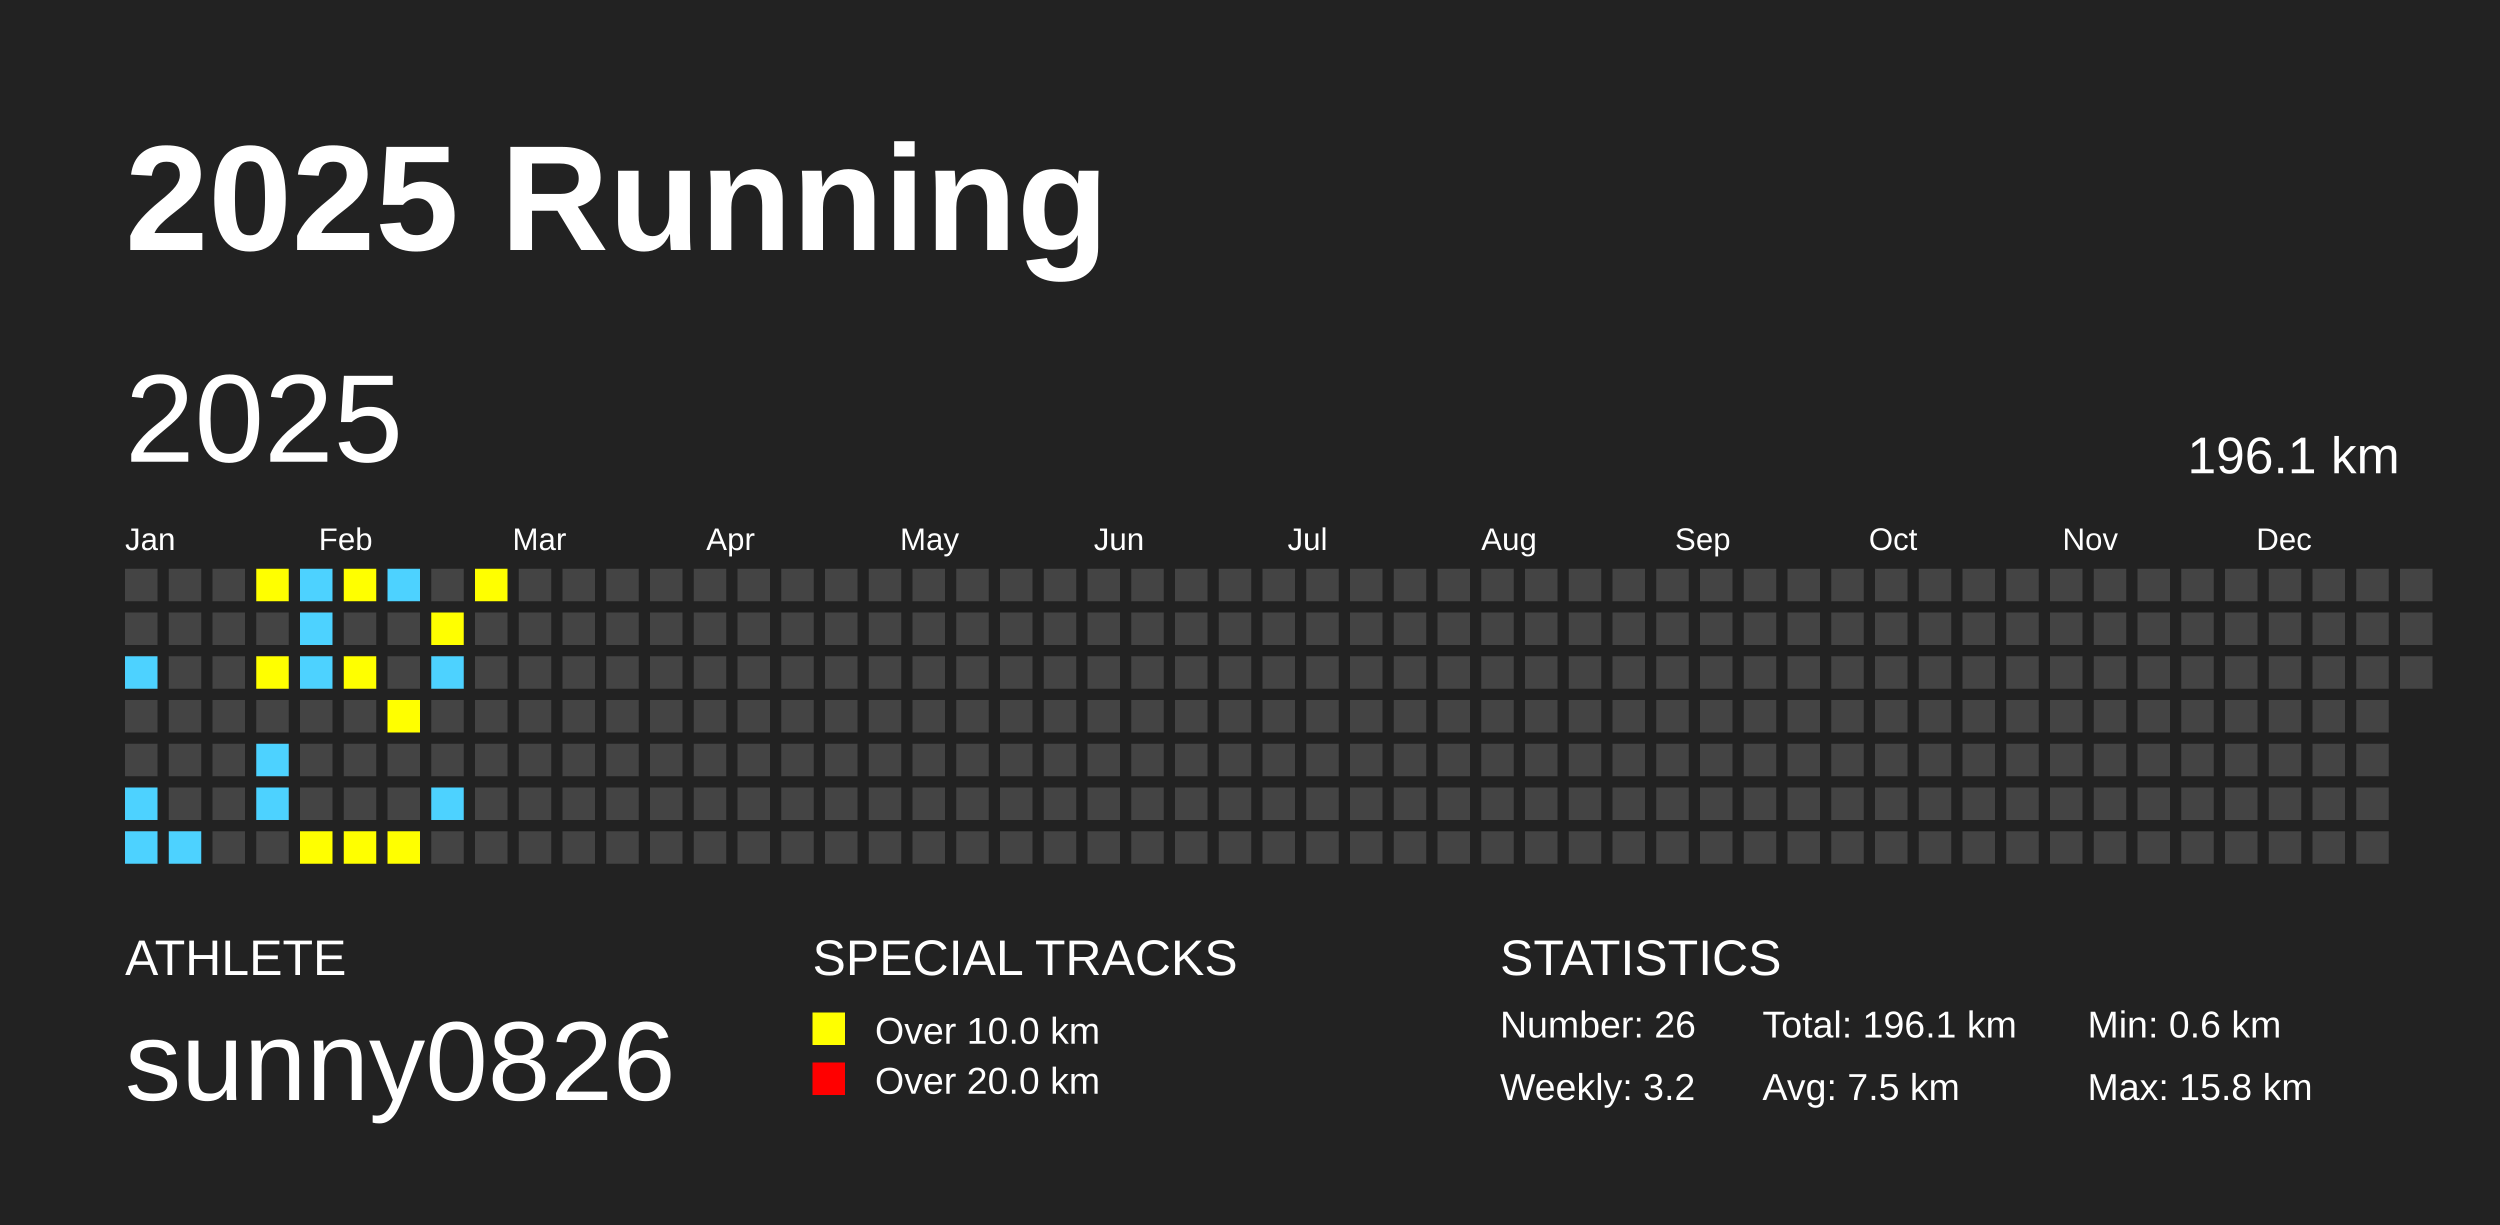
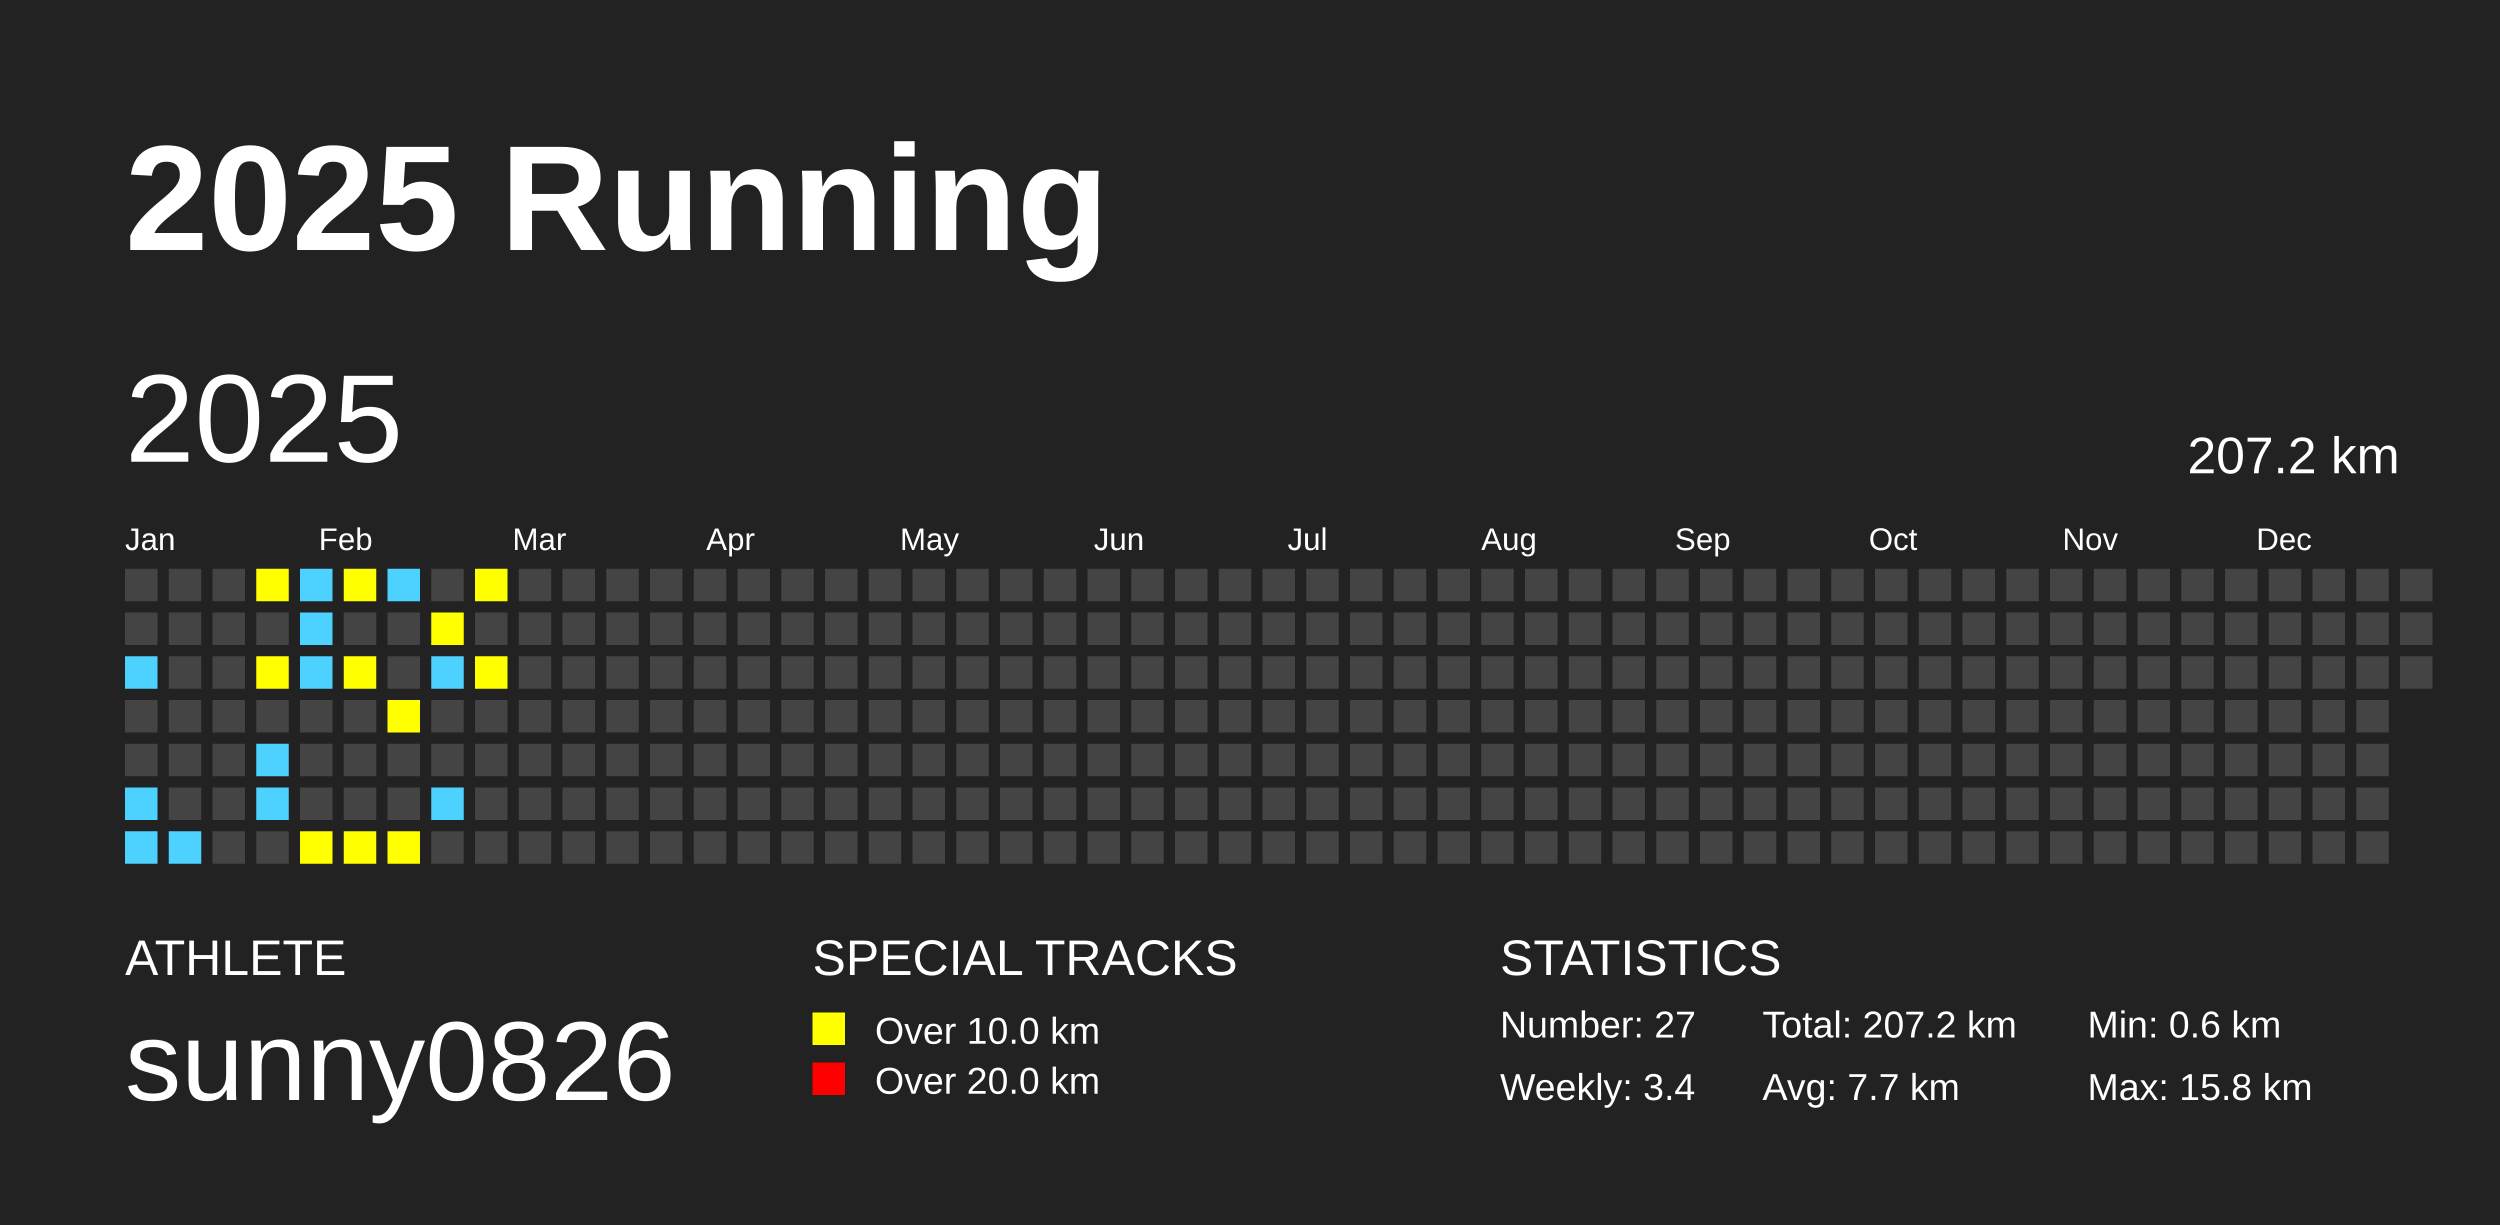
<svg xmlns="http://www.w3.org/2000/svg" baseProfile="full" height="98mm" version="1.1" viewBox="0,0,200,98" width="200mm">
  <defs />
  <rect fill="#222222" height="98" width="200" x="0" y="0" />
  <text fill="#FFFFFF" style="font-size:12px; font-family:Arial; font-weight:bold;" x="10" y="20">2025 Running</text>
  <text fill="#FFFFFF" style="font-size:4px; font-family:Arial" x="10" y="78">ATHLETE</text>
  <text fill="#FFFFFF" style="font-size:9px; font-family:Arial" x="10" y="88">sunny0826</text>
  <text fill="#FFFFFF" style="font-size:4px; font-family:Arial" x="65" y="78">SPECIAL TRACKS</text>
  <rect fill="yellow" height="2.6" width="2.6" x="65" y="81" />
  <text fill="#FFFFFF" style="font-size:3px; font-family:Arial" x="70" y="83.5">Over 10.0 km</text>
  <rect fill="red" height="2.6" width="2.6" x="65" y="85" />
  <text fill="#FFFFFF" style="font-size:3px; font-family:Arial" x="70" y="87.5">Over 20.0 km</text>
  <text fill="#FFFFFF" style="font-size:4px; font-family:Arial" x="120" y="78">STATISTICS</text>
-   <text fill="#FFFFFF" style="font-size:3px; font-family:Arial" x="120" y="83">Number: 26</text>
-   <text fill="#FFFFFF" style="font-size:3px; font-family:Arial" x="120" y="88">Weekly: 3.2</text>
-   <text fill="#FFFFFF" style="font-size:3px; font-family:Arial" x="141" y="83">Total: 196.1 km</text>
-   <text fill="#FFFFFF" style="font-size:3px; font-family:Arial" x="141" y="88">Avg: 7.5 km</text>
+   <text fill="#FFFFFF" style="font-size:3px; font-family:Arial" x="120" y="83">Number: 27</text>
+   <text fill="#FFFFFF" style="font-size:3px; font-family:Arial" x="120" y="88">Weekly: 3.4</text>
+   <text fill="#FFFFFF" style="font-size:3px; font-family:Arial" x="141" y="83">Total: 207.2 km</text>
+   <text fill="#FFFFFF" style="font-size:3px; font-family:Arial" x="141" y="88">Avg: 7.7 km</text>
  <text fill="#FFFFFF" style="font-size:3px; font-family:Arial" x="167" y="83">Min: 0.6 km</text>
  <text fill="#FFFFFF" style="font-size:3px; font-family:Arial" x="167" y="88">Max: 15.8 km</text>
  <text dominant-baseline="hanging" fill="#FFFFFF" style="font-size:10.0px; font-family:Arial;" x="10" y="30">2025</text>
-   <text dominant-baseline="hanging" fill="#FFFFFF" style="font-size:4.125px; font-family:Arial;" x="175" y="35">196.1 km</text>
+   <text dominant-baseline="hanging" fill="#FFFFFF" style="font-size:4.125px; font-family:Arial;" x="175" y="35">207.2 km</text>
  <text fill="#FFFFFF" style="font-size:2.5px; font-family:Arial" x="10.0" y="44">Jan</text>
  <text fill="#FFFFFF" style="font-size:2.5px; font-family:Arial" x="25.5" y="44">Feb</text>
  <text fill="#FFFFFF" style="font-size:2.5px; font-family:Arial" x="41.0" y="44">Mar</text>
  <text fill="#FFFFFF" style="font-size:2.5px; font-family:Arial" x="56.5" y="44">Apr</text>
  <text fill="#FFFFFF" style="font-size:2.5px; font-family:Arial" x="72.0" y="44">May</text>
  <text fill="#FFFFFF" style="font-size:2.5px; font-family:Arial" x="87.5" y="44">Jun</text>
  <text fill="#FFFFFF" style="font-size:2.5px; font-family:Arial" x="103.0" y="44">Jul</text>
  <text fill="#FFFFFF" style="font-size:2.5px; font-family:Arial" x="118.5" y="44">Aug</text>
  <text fill="#FFFFFF" style="font-size:2.5px; font-family:Arial" x="134.0" y="44">Sep</text>
  <text fill="#FFFFFF" style="font-size:2.5px; font-family:Arial" x="149.5" y="44">Oct</text>
  <text fill="#FFFFFF" style="font-size:2.5px; font-family:Arial" x="165.0" y="44">Nov</text>
  <text fill="#FFFFFF" style="font-size:2.5px; font-family:Arial" x="180.5" y="44">Dec</text>
  <rect fill="#444444" height="2.6" width="2.6" x="10.0" y="45.5" />
  <rect fill="#444444" height="2.6" width="2.6" x="10.0" y="49.0" />
  <rect fill="#4DD2FF" height="2.6" width="2.6" x="10.0" y="52.5" />
  <rect fill="#444444" height="2.6" width="2.6" x="10.0" y="56.0" />
  <rect fill="#444444" height="2.6" width="2.6" x="10.0" y="59.5" />
  <rect fill="#4DD2FF" height="2.6" width="2.6" x="10.0" y="63.0" />
  <rect fill="#4DD2FF" height="2.6" width="2.6" x="10.0" y="66.5" />
  <rect fill="#444444" height="2.6" width="2.6" x="13.5" y="45.5" />
  <rect fill="#444444" height="2.6" width="2.6" x="13.5" y="49.0" />
  <rect fill="#444444" height="2.6" width="2.6" x="13.5" y="52.5" />
  <rect fill="#444444" height="2.6" width="2.6" x="13.5" y="56.0" />
  <rect fill="#444444" height="2.6" width="2.6" x="13.5" y="59.5" />
  <rect fill="#444444" height="2.6" width="2.6" x="13.5" y="63.0" />
  <rect fill="#4DD2FF" height="2.6" width="2.6" x="13.5" y="66.5" />
  <rect fill="#444444" height="2.6" width="2.6" x="17.0" y="45.5" />
  <rect fill="#444444" height="2.6" width="2.6" x="17.0" y="49.0" />
  <rect fill="#444444" height="2.6" width="2.6" x="17.0" y="52.5" />
  <rect fill="#444444" height="2.6" width="2.6" x="17.0" y="56.0" />
  <rect fill="#444444" height="2.6" width="2.6" x="17.0" y="59.5" />
  <rect fill="#444444" height="2.6" width="2.6" x="17.0" y="63.0" />
  <rect fill="#444444" height="2.6" width="2.6" x="17.0" y="66.5" />
  <rect fill="yellow" height="2.6" width="2.6" x="20.5" y="45.5" />
  <rect fill="#444444" height="2.6" width="2.6" x="20.5" y="49.0" />
  <rect fill="yellow" height="2.6" width="2.6" x="20.5" y="52.5" />
  <rect fill="#444444" height="2.6" width="2.6" x="20.5" y="56.0" />
  <rect fill="#4DD2FF" height="2.6" width="2.6" x="20.5" y="59.5" />
  <rect fill="#4DD2FF" height="2.6" width="2.6" x="20.5" y="63.0" />
  <rect fill="#444444" height="2.6" width="2.6" x="20.5" y="66.5" />
  <rect fill="#4DD2FF" height="2.6" width="2.6" x="24.0" y="45.5" />
  <rect fill="#4DD2FF" height="2.6" width="2.6" x="24.0" y="49.0" />
  <rect fill="#4DD2FF" height="2.6" width="2.6" x="24.0" y="52.5" />
  <rect fill="#444444" height="2.6" width="2.6" x="24.0" y="56.0" />
  <rect fill="#444444" height="2.6" width="2.6" x="24.0" y="59.5" />
  <rect fill="#444444" height="2.6" width="2.6" x="24.0" y="63.0" />
  <rect fill="yellow" height="2.6" width="2.6" x="24.0" y="66.5" />
  <rect fill="yellow" height="2.6" width="2.6" x="27.5" y="45.5" />
  <rect fill="#444444" height="2.6" width="2.6" x="27.5" y="49.0" />
  <rect fill="yellow" height="2.6" width="2.6" x="27.5" y="52.5" />
  <rect fill="#444444" height="2.6" width="2.6" x="27.5" y="56.0" />
  <rect fill="#444444" height="2.6" width="2.6" x="27.5" y="59.5" />
  <rect fill="#444444" height="2.6" width="2.6" x="27.5" y="63.0" />
  <rect fill="yellow" height="2.6" width="2.6" x="27.5" y="66.5" />
  <rect fill="#4DD2FF" height="2.6" width="2.6" x="31.0" y="45.5" />
  <rect fill="#444444" height="2.6" width="2.6" x="31.0" y="49.0" />
  <rect fill="#444444" height="2.6" width="2.6" x="31.0" y="52.5" />
  <rect fill="yellow" height="2.6" width="2.6" x="31.0" y="56.0" />
  <rect fill="#444444" height="2.6" width="2.6" x="31.0" y="59.5" />
  <rect fill="#444444" height="2.6" width="2.6" x="31.0" y="63.0" />
  <rect fill="yellow" height="2.6" width="2.6" x="31.0" y="66.5" />
  <rect fill="#444444" height="2.6" width="2.6" x="34.5" y="45.5" />
  <rect fill="yellow" height="2.6" width="2.6" x="34.5" y="49.0" />
  <rect fill="#4DD2FF" height="2.6" width="2.6" x="34.5" y="52.5" />
  <rect fill="#444444" height="2.6" width="2.6" x="34.5" y="56.0" />
  <rect fill="#444444" height="2.6" width="2.6" x="34.5" y="59.5" />
  <rect fill="#4DD2FF" height="2.6" width="2.6" x="34.5" y="63.0" />
  <rect fill="#444444" height="2.6" width="2.6" x="34.5" y="66.5" />
  <rect fill="yellow" height="2.6" width="2.6" x="38.0" y="45.5" />
  <rect fill="#444444" height="2.6" width="2.6" x="38.0" y="49.0" />
-   <rect fill="#444444" height="2.6" width="2.6" x="38.0" y="52.5" />
+   <rect fill="yellow" height="2.6" width="2.6" x="38.0" y="52.5" />
  <rect fill="#444444" height="2.6" width="2.6" x="38.0" y="56.0" />
  <rect fill="#444444" height="2.6" width="2.6" x="38.0" y="59.5" />
  <rect fill="#444444" height="2.6" width="2.6" x="38.0" y="63.0" />
  <rect fill="#444444" height="2.6" width="2.6" x="38.0" y="66.5" />
  <rect fill="#444444" height="2.6" width="2.6" x="41.5" y="45.5" />
  <rect fill="#444444" height="2.6" width="2.6" x="41.5" y="49.0" />
  <rect fill="#444444" height="2.6" width="2.6" x="41.5" y="52.5" />
  <rect fill="#444444" height="2.6" width="2.6" x="41.5" y="56.0" />
  <rect fill="#444444" height="2.6" width="2.6" x="41.5" y="59.5" />
  <rect fill="#444444" height="2.6" width="2.6" x="41.5" y="63.0" />
  <rect fill="#444444" height="2.6" width="2.6" x="41.5" y="66.5" />
  <rect fill="#444444" height="2.6" width="2.6" x="45.0" y="45.5" />
  <rect fill="#444444" height="2.6" width="2.6" x="45.0" y="49.0" />
  <rect fill="#444444" height="2.6" width="2.6" x="45.0" y="52.5" />
  <rect fill="#444444" height="2.6" width="2.6" x="45.0" y="56.0" />
  <rect fill="#444444" height="2.6" width="2.6" x="45.0" y="59.5" />
  <rect fill="#444444" height="2.6" width="2.6" x="45.0" y="63.0" />
  <rect fill="#444444" height="2.6" width="2.6" x="45.0" y="66.5" />
  <rect fill="#444444" height="2.6" width="2.6" x="48.5" y="45.5" />
  <rect fill="#444444" height="2.6" width="2.6" x="48.5" y="49.0" />
  <rect fill="#444444" height="2.6" width="2.6" x="48.5" y="52.5" />
  <rect fill="#444444" height="2.6" width="2.6" x="48.5" y="56.0" />
  <rect fill="#444444" height="2.6" width="2.6" x="48.5" y="59.5" />
  <rect fill="#444444" height="2.6" width="2.6" x="48.5" y="63.0" />
  <rect fill="#444444" height="2.6" width="2.6" x="48.5" y="66.5" />
  <rect fill="#444444" height="2.6" width="2.6" x="52.0" y="45.5" />
  <rect fill="#444444" height="2.6" width="2.6" x="52.0" y="49.0" />
  <rect fill="#444444" height="2.6" width="2.6" x="52.0" y="52.5" />
  <rect fill="#444444" height="2.6" width="2.6" x="52.0" y="56.0" />
  <rect fill="#444444" height="2.6" width="2.6" x="52.0" y="59.5" />
  <rect fill="#444444" height="2.6" width="2.6" x="52.0" y="63.0" />
  <rect fill="#444444" height="2.6" width="2.6" x="52.0" y="66.5" />
  <rect fill="#444444" height="2.6" width="2.6" x="55.5" y="45.5" />
  <rect fill="#444444" height="2.6" width="2.6" x="55.5" y="49.0" />
  <rect fill="#444444" height="2.6" width="2.6" x="55.5" y="52.5" />
  <rect fill="#444444" height="2.6" width="2.6" x="55.5" y="56.0" />
  <rect fill="#444444" height="2.6" width="2.6" x="55.5" y="59.5" />
  <rect fill="#444444" height="2.6" width="2.6" x="55.5" y="63.0" />
  <rect fill="#444444" height="2.6" width="2.6" x="55.5" y="66.5" />
  <rect fill="#444444" height="2.6" width="2.6" x="59.0" y="45.5" />
  <rect fill="#444444" height="2.6" width="2.6" x="59.0" y="49.0" />
  <rect fill="#444444" height="2.6" width="2.6" x="59.0" y="52.5" />
  <rect fill="#444444" height="2.6" width="2.6" x="59.0" y="56.0" />
  <rect fill="#444444" height="2.6" width="2.6" x="59.0" y="59.5" />
  <rect fill="#444444" height="2.6" width="2.6" x="59.0" y="63.0" />
  <rect fill="#444444" height="2.6" width="2.6" x="59.0" y="66.5" />
  <rect fill="#444444" height="2.6" width="2.6" x="62.5" y="45.5" />
  <rect fill="#444444" height="2.6" width="2.6" x="62.5" y="49.0" />
  <rect fill="#444444" height="2.6" width="2.6" x="62.5" y="52.5" />
  <rect fill="#444444" height="2.6" width="2.6" x="62.5" y="56.0" />
  <rect fill="#444444" height="2.6" width="2.6" x="62.5" y="59.5" />
  <rect fill="#444444" height="2.6" width="2.6" x="62.5" y="63.0" />
  <rect fill="#444444" height="2.6" width="2.6" x="62.5" y="66.5" />
  <rect fill="#444444" height="2.6" width="2.6" x="66.0" y="45.5" />
  <rect fill="#444444" height="2.6" width="2.6" x="66.0" y="49.0" />
  <rect fill="#444444" height="2.6" width="2.6" x="66.0" y="52.5" />
  <rect fill="#444444" height="2.6" width="2.6" x="66.0" y="56.0" />
  <rect fill="#444444" height="2.6" width="2.6" x="66.0" y="59.5" />
  <rect fill="#444444" height="2.6" width="2.6" x="66.0" y="63.0" />
  <rect fill="#444444" height="2.6" width="2.6" x="66.0" y="66.5" />
  <rect fill="#444444" height="2.6" width="2.6" x="69.5" y="45.5" />
  <rect fill="#444444" height="2.6" width="2.6" x="69.5" y="49.0" />
  <rect fill="#444444" height="2.6" width="2.6" x="69.5" y="52.5" />
  <rect fill="#444444" height="2.6" width="2.6" x="69.5" y="56.0" />
  <rect fill="#444444" height="2.6" width="2.6" x="69.5" y="59.5" />
  <rect fill="#444444" height="2.6" width="2.6" x="69.5" y="63.0" />
  <rect fill="#444444" height="2.6" width="2.6" x="69.5" y="66.5" />
  <rect fill="#444444" height="2.6" width="2.6" x="73.0" y="45.5" />
  <rect fill="#444444" height="2.6" width="2.6" x="73.0" y="49.0" />
  <rect fill="#444444" height="2.6" width="2.6" x="73.0" y="52.5" />
  <rect fill="#444444" height="2.6" width="2.6" x="73.0" y="56.0" />
  <rect fill="#444444" height="2.6" width="2.6" x="73.0" y="59.5" />
  <rect fill="#444444" height="2.6" width="2.6" x="73.0" y="63.0" />
  <rect fill="#444444" height="2.6" width="2.6" x="73.0" y="66.5" />
  <rect fill="#444444" height="2.6" width="2.6" x="76.5" y="45.5" />
  <rect fill="#444444" height="2.6" width="2.6" x="76.5" y="49.0" />
  <rect fill="#444444" height="2.6" width="2.6" x="76.5" y="52.5" />
  <rect fill="#444444" height="2.6" width="2.6" x="76.5" y="56.0" />
  <rect fill="#444444" height="2.6" width="2.6" x="76.5" y="59.5" />
  <rect fill="#444444" height="2.6" width="2.6" x="76.5" y="63.0" />
  <rect fill="#444444" height="2.6" width="2.6" x="76.5" y="66.5" />
  <rect fill="#444444" height="2.6" width="2.6" x="80.0" y="45.5" />
  <rect fill="#444444" height="2.6" width="2.6" x="80.0" y="49.0" />
  <rect fill="#444444" height="2.6" width="2.6" x="80.0" y="52.5" />
  <rect fill="#444444" height="2.6" width="2.6" x="80.0" y="56.0" />
  <rect fill="#444444" height="2.6" width="2.6" x="80.0" y="59.5" />
  <rect fill="#444444" height="2.6" width="2.6" x="80.0" y="63.0" />
  <rect fill="#444444" height="2.6" width="2.6" x="80.0" y="66.5" />
  <rect fill="#444444" height="2.6" width="2.6" x="83.5" y="45.5" />
  <rect fill="#444444" height="2.6" width="2.6" x="83.5" y="49.0" />
  <rect fill="#444444" height="2.6" width="2.6" x="83.5" y="52.5" />
  <rect fill="#444444" height="2.6" width="2.6" x="83.5" y="56.0" />
  <rect fill="#444444" height="2.6" width="2.6" x="83.5" y="59.5" />
  <rect fill="#444444" height="2.6" width="2.6" x="83.5" y="63.0" />
  <rect fill="#444444" height="2.6" width="2.6" x="83.5" y="66.5" />
  <rect fill="#444444" height="2.6" width="2.6" x="87.0" y="45.5" />
  <rect fill="#444444" height="2.6" width="2.6" x="87.0" y="49.0" />
  <rect fill="#444444" height="2.6" width="2.6" x="87.0" y="52.5" />
  <rect fill="#444444" height="2.6" width="2.6" x="87.0" y="56.0" />
  <rect fill="#444444" height="2.6" width="2.6" x="87.0" y="59.5" />
  <rect fill="#444444" height="2.6" width="2.6" x="87.0" y="63.0" />
  <rect fill="#444444" height="2.6" width="2.6" x="87.0" y="66.5" />
  <rect fill="#444444" height="2.6" width="2.6" x="90.5" y="45.5" />
  <rect fill="#444444" height="2.6" width="2.6" x="90.5" y="49.0" />
  <rect fill="#444444" height="2.6" width="2.6" x="90.5" y="52.5" />
  <rect fill="#444444" height="2.6" width="2.6" x="90.5" y="56.0" />
  <rect fill="#444444" height="2.6" width="2.6" x="90.5" y="59.5" />
  <rect fill="#444444" height="2.6" width="2.6" x="90.5" y="63.0" />
  <rect fill="#444444" height="2.6" width="2.6" x="90.5" y="66.5" />
  <rect fill="#444444" height="2.6" width="2.6" x="94.0" y="45.5" />
  <rect fill="#444444" height="2.6" width="2.6" x="94.0" y="49.0" />
  <rect fill="#444444" height="2.6" width="2.6" x="94.0" y="52.5" />
  <rect fill="#444444" height="2.6" width="2.6" x="94.0" y="56.0" />
  <rect fill="#444444" height="2.6" width="2.6" x="94.0" y="59.5" />
  <rect fill="#444444" height="2.6" width="2.6" x="94.0" y="63.0" />
  <rect fill="#444444" height="2.6" width="2.6" x="94.0" y="66.5" />
  <rect fill="#444444" height="2.6" width="2.6" x="97.5" y="45.5" />
  <rect fill="#444444" height="2.6" width="2.6" x="97.5" y="49.0" />
  <rect fill="#444444" height="2.6" width="2.6" x="97.5" y="52.5" />
  <rect fill="#444444" height="2.6" width="2.6" x="97.5" y="56.0" />
  <rect fill="#444444" height="2.6" width="2.6" x="97.5" y="59.5" />
  <rect fill="#444444" height="2.6" width="2.6" x="97.5" y="63.0" />
  <rect fill="#444444" height="2.6" width="2.6" x="97.5" y="66.5" />
  <rect fill="#444444" height="2.6" width="2.6" x="101.0" y="45.5" />
  <rect fill="#444444" height="2.6" width="2.6" x="101.0" y="49.0" />
  <rect fill="#444444" height="2.6" width="2.6" x="101.0" y="52.5" />
  <rect fill="#444444" height="2.6" width="2.6" x="101.0" y="56.0" />
  <rect fill="#444444" height="2.6" width="2.6" x="101.0" y="59.5" />
  <rect fill="#444444" height="2.6" width="2.6" x="101.0" y="63.0" />
  <rect fill="#444444" height="2.6" width="2.6" x="101.0" y="66.5" />
  <rect fill="#444444" height="2.6" width="2.6" x="104.5" y="45.5" />
  <rect fill="#444444" height="2.6" width="2.6" x="104.5" y="49.0" />
  <rect fill="#444444" height="2.6" width="2.6" x="104.5" y="52.5" />
  <rect fill="#444444" height="2.6" width="2.6" x="104.5" y="56.0" />
  <rect fill="#444444" height="2.6" width="2.6" x="104.5" y="59.5" />
  <rect fill="#444444" height="2.6" width="2.6" x="104.5" y="63.0" />
  <rect fill="#444444" height="2.6" width="2.6" x="104.5" y="66.5" />
  <rect fill="#444444" height="2.6" width="2.6" x="108.0" y="45.5" />
  <rect fill="#444444" height="2.6" width="2.6" x="108.0" y="49.0" />
  <rect fill="#444444" height="2.6" width="2.6" x="108.0" y="52.5" />
  <rect fill="#444444" height="2.6" width="2.6" x="108.0" y="56.0" />
  <rect fill="#444444" height="2.6" width="2.6" x="108.0" y="59.5" />
  <rect fill="#444444" height="2.6" width="2.6" x="108.0" y="63.0" />
  <rect fill="#444444" height="2.6" width="2.6" x="108.0" y="66.5" />
  <rect fill="#444444" height="2.6" width="2.6" x="111.5" y="45.5" />
  <rect fill="#444444" height="2.6" width="2.6" x="111.5" y="49.0" />
  <rect fill="#444444" height="2.6" width="2.6" x="111.5" y="52.5" />
  <rect fill="#444444" height="2.6" width="2.6" x="111.5" y="56.0" />
  <rect fill="#444444" height="2.6" width="2.6" x="111.5" y="59.5" />
  <rect fill="#444444" height="2.6" width="2.6" x="111.5" y="63.0" />
  <rect fill="#444444" height="2.6" width="2.6" x="111.5" y="66.5" />
  <rect fill="#444444" height="2.6" width="2.6" x="115.0" y="45.5" />
  <rect fill="#444444" height="2.6" width="2.6" x="115.0" y="49.0" />
  <rect fill="#444444" height="2.6" width="2.6" x="115.0" y="52.5" />
  <rect fill="#444444" height="2.6" width="2.6" x="115.0" y="56.0" />
  <rect fill="#444444" height="2.6" width="2.6" x="115.0" y="59.5" />
  <rect fill="#444444" height="2.6" width="2.6" x="115.0" y="63.0" />
  <rect fill="#444444" height="2.6" width="2.6" x="115.0" y="66.5" />
  <rect fill="#444444" height="2.6" width="2.6" x="118.5" y="45.5" />
  <rect fill="#444444" height="2.6" width="2.6" x="118.5" y="49.0" />
  <rect fill="#444444" height="2.6" width="2.6" x="118.5" y="52.5" />
  <rect fill="#444444" height="2.6" width="2.6" x="118.5" y="56.0" />
  <rect fill="#444444" height="2.6" width="2.6" x="118.5" y="59.5" />
  <rect fill="#444444" height="2.6" width="2.6" x="118.5" y="63.0" />
  <rect fill="#444444" height="2.6" width="2.6" x="118.5" y="66.5" />
  <rect fill="#444444" height="2.6" width="2.6" x="122.0" y="45.5" />
  <rect fill="#444444" height="2.6" width="2.6" x="122.0" y="49.0" />
  <rect fill="#444444" height="2.6" width="2.6" x="122.0" y="52.5" />
  <rect fill="#444444" height="2.6" width="2.6" x="122.0" y="56.0" />
  <rect fill="#444444" height="2.6" width="2.6" x="122.0" y="59.5" />
  <rect fill="#444444" height="2.6" width="2.6" x="122.0" y="63.0" />
  <rect fill="#444444" height="2.6" width="2.6" x="122.0" y="66.5" />
  <rect fill="#444444" height="2.6" width="2.6" x="125.5" y="45.5" />
  <rect fill="#444444" height="2.6" width="2.6" x="125.5" y="49.0" />
  <rect fill="#444444" height="2.6" width="2.6" x="125.5" y="52.5" />
  <rect fill="#444444" height="2.6" width="2.6" x="125.5" y="56.0" />
  <rect fill="#444444" height="2.6" width="2.6" x="125.5" y="59.5" />
  <rect fill="#444444" height="2.6" width="2.6" x="125.5" y="63.0" />
  <rect fill="#444444" height="2.6" width="2.6" x="125.5" y="66.5" />
  <rect fill="#444444" height="2.6" width="2.6" x="129.0" y="45.5" />
  <rect fill="#444444" height="2.6" width="2.6" x="129.0" y="49.0" />
  <rect fill="#444444" height="2.6" width="2.6" x="129.0" y="52.5" />
  <rect fill="#444444" height="2.6" width="2.6" x="129.0" y="56.0" />
  <rect fill="#444444" height="2.6" width="2.6" x="129.0" y="59.5" />
  <rect fill="#444444" height="2.6" width="2.6" x="129.0" y="63.0" />
  <rect fill="#444444" height="2.6" width="2.6" x="129.0" y="66.5" />
  <rect fill="#444444" height="2.6" width="2.6" x="132.5" y="45.5" />
  <rect fill="#444444" height="2.6" width="2.6" x="132.5" y="49.0" />
  <rect fill="#444444" height="2.6" width="2.6" x="132.5" y="52.5" />
  <rect fill="#444444" height="2.6" width="2.6" x="132.5" y="56.0" />
  <rect fill="#444444" height="2.6" width="2.6" x="132.5" y="59.5" />
  <rect fill="#444444" height="2.6" width="2.6" x="132.5" y="63.0" />
  <rect fill="#444444" height="2.6" width="2.6" x="132.5" y="66.5" />
  <rect fill="#444444" height="2.6" width="2.6" x="136.0" y="45.5" />
  <rect fill="#444444" height="2.6" width="2.6" x="136.0" y="49.0" />
  <rect fill="#444444" height="2.6" width="2.6" x="136.0" y="52.5" />
  <rect fill="#444444" height="2.6" width="2.6" x="136.0" y="56.0" />
  <rect fill="#444444" height="2.6" width="2.6" x="136.0" y="59.5" />
  <rect fill="#444444" height="2.6" width="2.6" x="136.0" y="63.0" />
  <rect fill="#444444" height="2.6" width="2.6" x="136.0" y="66.5" />
  <rect fill="#444444" height="2.6" width="2.6" x="139.5" y="45.5" />
  <rect fill="#444444" height="2.6" width="2.6" x="139.5" y="49.0" />
  <rect fill="#444444" height="2.6" width="2.6" x="139.5" y="52.5" />
  <rect fill="#444444" height="2.6" width="2.6" x="139.5" y="56.0" />
  <rect fill="#444444" height="2.6" width="2.6" x="139.5" y="59.5" />
  <rect fill="#444444" height="2.6" width="2.6" x="139.5" y="63.0" />
  <rect fill="#444444" height="2.6" width="2.6" x="139.5" y="66.5" />
  <rect fill="#444444" height="2.6" width="2.6" x="143.0" y="45.5" />
  <rect fill="#444444" height="2.6" width="2.6" x="143.0" y="49.0" />
  <rect fill="#444444" height="2.6" width="2.6" x="143.0" y="52.5" />
  <rect fill="#444444" height="2.6" width="2.6" x="143.0" y="56.0" />
  <rect fill="#444444" height="2.6" width="2.6" x="143.0" y="59.5" />
  <rect fill="#444444" height="2.6" width="2.6" x="143.0" y="63.0" />
  <rect fill="#444444" height="2.6" width="2.6" x="143.0" y="66.5" />
  <rect fill="#444444" height="2.6" width="2.6" x="146.5" y="45.5" />
  <rect fill="#444444" height="2.6" width="2.6" x="146.5" y="49.0" />
  <rect fill="#444444" height="2.6" width="2.6" x="146.5" y="52.5" />
  <rect fill="#444444" height="2.6" width="2.6" x="146.5" y="56.0" />
  <rect fill="#444444" height="2.6" width="2.6" x="146.5" y="59.5" />
  <rect fill="#444444" height="2.6" width="2.6" x="146.5" y="63.0" />
  <rect fill="#444444" height="2.6" width="2.6" x="146.5" y="66.5" />
  <rect fill="#444444" height="2.6" width="2.6" x="150.0" y="45.5" />
  <rect fill="#444444" height="2.6" width="2.6" x="150.0" y="49.0" />
  <rect fill="#444444" height="2.6" width="2.6" x="150.0" y="52.5" />
  <rect fill="#444444" height="2.6" width="2.6" x="150.0" y="56.0" />
  <rect fill="#444444" height="2.6" width="2.6" x="150.0" y="59.5" />
  <rect fill="#444444" height="2.6" width="2.6" x="150.0" y="63.0" />
  <rect fill="#444444" height="2.6" width="2.6" x="150.0" y="66.5" />
  <rect fill="#444444" height="2.6" width="2.6" x="153.5" y="45.5" />
  <rect fill="#444444" height="2.6" width="2.6" x="153.5" y="49.0" />
  <rect fill="#444444" height="2.6" width="2.6" x="153.5" y="52.5" />
  <rect fill="#444444" height="2.6" width="2.6" x="153.5" y="56.0" />
  <rect fill="#444444" height="2.6" width="2.6" x="153.5" y="59.5" />
  <rect fill="#444444" height="2.6" width="2.6" x="153.5" y="63.0" />
  <rect fill="#444444" height="2.6" width="2.6" x="153.5" y="66.5" />
  <rect fill="#444444" height="2.6" width="2.6" x="157.0" y="45.5" />
  <rect fill="#444444" height="2.6" width="2.6" x="157.0" y="49.0" />
  <rect fill="#444444" height="2.6" width="2.6" x="157.0" y="52.5" />
  <rect fill="#444444" height="2.6" width="2.6" x="157.0" y="56.0" />
  <rect fill="#444444" height="2.6" width="2.6" x="157.0" y="59.5" />
  <rect fill="#444444" height="2.6" width="2.6" x="157.0" y="63.0" />
  <rect fill="#444444" height="2.6" width="2.6" x="157.0" y="66.5" />
  <rect fill="#444444" height="2.6" width="2.6" x="160.5" y="45.5" />
  <rect fill="#444444" height="2.6" width="2.6" x="160.5" y="49.0" />
  <rect fill="#444444" height="2.6" width="2.6" x="160.5" y="52.5" />
  <rect fill="#444444" height="2.6" width="2.6" x="160.5" y="56.0" />
  <rect fill="#444444" height="2.6" width="2.6" x="160.5" y="59.5" />
  <rect fill="#444444" height="2.6" width="2.6" x="160.5" y="63.0" />
  <rect fill="#444444" height="2.6" width="2.6" x="160.5" y="66.5" />
  <rect fill="#444444" height="2.6" width="2.6" x="164.0" y="45.5" />
  <rect fill="#444444" height="2.6" width="2.6" x="164.0" y="49.0" />
  <rect fill="#444444" height="2.6" width="2.6" x="164.0" y="52.5" />
  <rect fill="#444444" height="2.6" width="2.6" x="164.0" y="56.0" />
  <rect fill="#444444" height="2.6" width="2.6" x="164.0" y="59.5" />
  <rect fill="#444444" height="2.6" width="2.6" x="164.0" y="63.0" />
  <rect fill="#444444" height="2.6" width="2.6" x="164.0" y="66.5" />
  <rect fill="#444444" height="2.6" width="2.6" x="167.5" y="45.5" />
  <rect fill="#444444" height="2.6" width="2.6" x="167.5" y="49.0" />
  <rect fill="#444444" height="2.6" width="2.6" x="167.5" y="52.5" />
  <rect fill="#444444" height="2.6" width="2.6" x="167.5" y="56.0" />
  <rect fill="#444444" height="2.6" width="2.6" x="167.5" y="59.5" />
  <rect fill="#444444" height="2.6" width="2.6" x="167.5" y="63.0" />
  <rect fill="#444444" height="2.6" width="2.6" x="167.5" y="66.5" />
  <rect fill="#444444" height="2.6" width="2.6" x="171.0" y="45.5" />
  <rect fill="#444444" height="2.6" width="2.6" x="171.0" y="49.0" />
  <rect fill="#444444" height="2.6" width="2.6" x="171.0" y="52.5" />
  <rect fill="#444444" height="2.6" width="2.6" x="171.0" y="56.0" />
  <rect fill="#444444" height="2.6" width="2.6" x="171.0" y="59.5" />
  <rect fill="#444444" height="2.6" width="2.6" x="171.0" y="63.0" />
  <rect fill="#444444" height="2.6" width="2.6" x="171.0" y="66.5" />
  <rect fill="#444444" height="2.6" width="2.6" x="174.5" y="45.5" />
  <rect fill="#444444" height="2.6" width="2.6" x="174.5" y="49.0" />
  <rect fill="#444444" height="2.6" width="2.6" x="174.5" y="52.5" />
  <rect fill="#444444" height="2.6" width="2.6" x="174.5" y="56.0" />
  <rect fill="#444444" height="2.6" width="2.6" x="174.5" y="59.5" />
  <rect fill="#444444" height="2.6" width="2.6" x="174.5" y="63.0" />
  <rect fill="#444444" height="2.6" width="2.6" x="174.5" y="66.5" />
  <rect fill="#444444" height="2.6" width="2.6" x="178.0" y="45.5" />
  <rect fill="#444444" height="2.6" width="2.6" x="178.0" y="49.0" />
  <rect fill="#444444" height="2.6" width="2.6" x="178.0" y="52.5" />
  <rect fill="#444444" height="2.6" width="2.6" x="178.0" y="56.0" />
  <rect fill="#444444" height="2.6" width="2.6" x="178.0" y="59.5" />
  <rect fill="#444444" height="2.6" width="2.6" x="178.0" y="63.0" />
  <rect fill="#444444" height="2.6" width="2.6" x="178.0" y="66.5" />
  <rect fill="#444444" height="2.6" width="2.6" x="181.5" y="45.5" />
  <rect fill="#444444" height="2.6" width="2.6" x="181.5" y="49.0" />
  <rect fill="#444444" height="2.6" width="2.6" x="181.5" y="52.5" />
  <rect fill="#444444" height="2.6" width="2.6" x="181.5" y="56.0" />
  <rect fill="#444444" height="2.6" width="2.6" x="181.5" y="59.5" />
  <rect fill="#444444" height="2.6" width="2.6" x="181.5" y="63.0" />
  <rect fill="#444444" height="2.6" width="2.6" x="181.5" y="66.5" />
  <rect fill="#444444" height="2.6" width="2.6" x="185.0" y="45.5" />
  <rect fill="#444444" height="2.6" width="2.6" x="185.0" y="49.0" />
  <rect fill="#444444" height="2.6" width="2.6" x="185.0" y="52.5" />
  <rect fill="#444444" height="2.6" width="2.6" x="185.0" y="56.0" />
  <rect fill="#444444" height="2.6" width="2.6" x="185.0" y="59.5" />
  <rect fill="#444444" height="2.6" width="2.6" x="185.0" y="63.0" />
  <rect fill="#444444" height="2.6" width="2.6" x="185.0" y="66.5" />
  <rect fill="#444444" height="2.6" width="2.6" x="188.5" y="45.5" />
  <rect fill="#444444" height="2.6" width="2.6" x="188.5" y="49.0" />
  <rect fill="#444444" height="2.6" width="2.6" x="188.5" y="52.5" />
  <rect fill="#444444" height="2.6" width="2.6" x="188.5" y="56.0" />
  <rect fill="#444444" height="2.6" width="2.6" x="188.5" y="59.5" />
  <rect fill="#444444" height="2.6" width="2.6" x="188.5" y="63.0" />
  <rect fill="#444444" height="2.6" width="2.6" x="188.5" y="66.5" />
  <rect fill="#444444" height="2.6" width="2.6" x="192.0" y="45.5" />
  <rect fill="#444444" height="2.6" width="2.6" x="192.0" y="49.0" />
  <rect fill="#444444" height="2.6" width="2.6" x="192.0" y="52.5" />
</svg>
